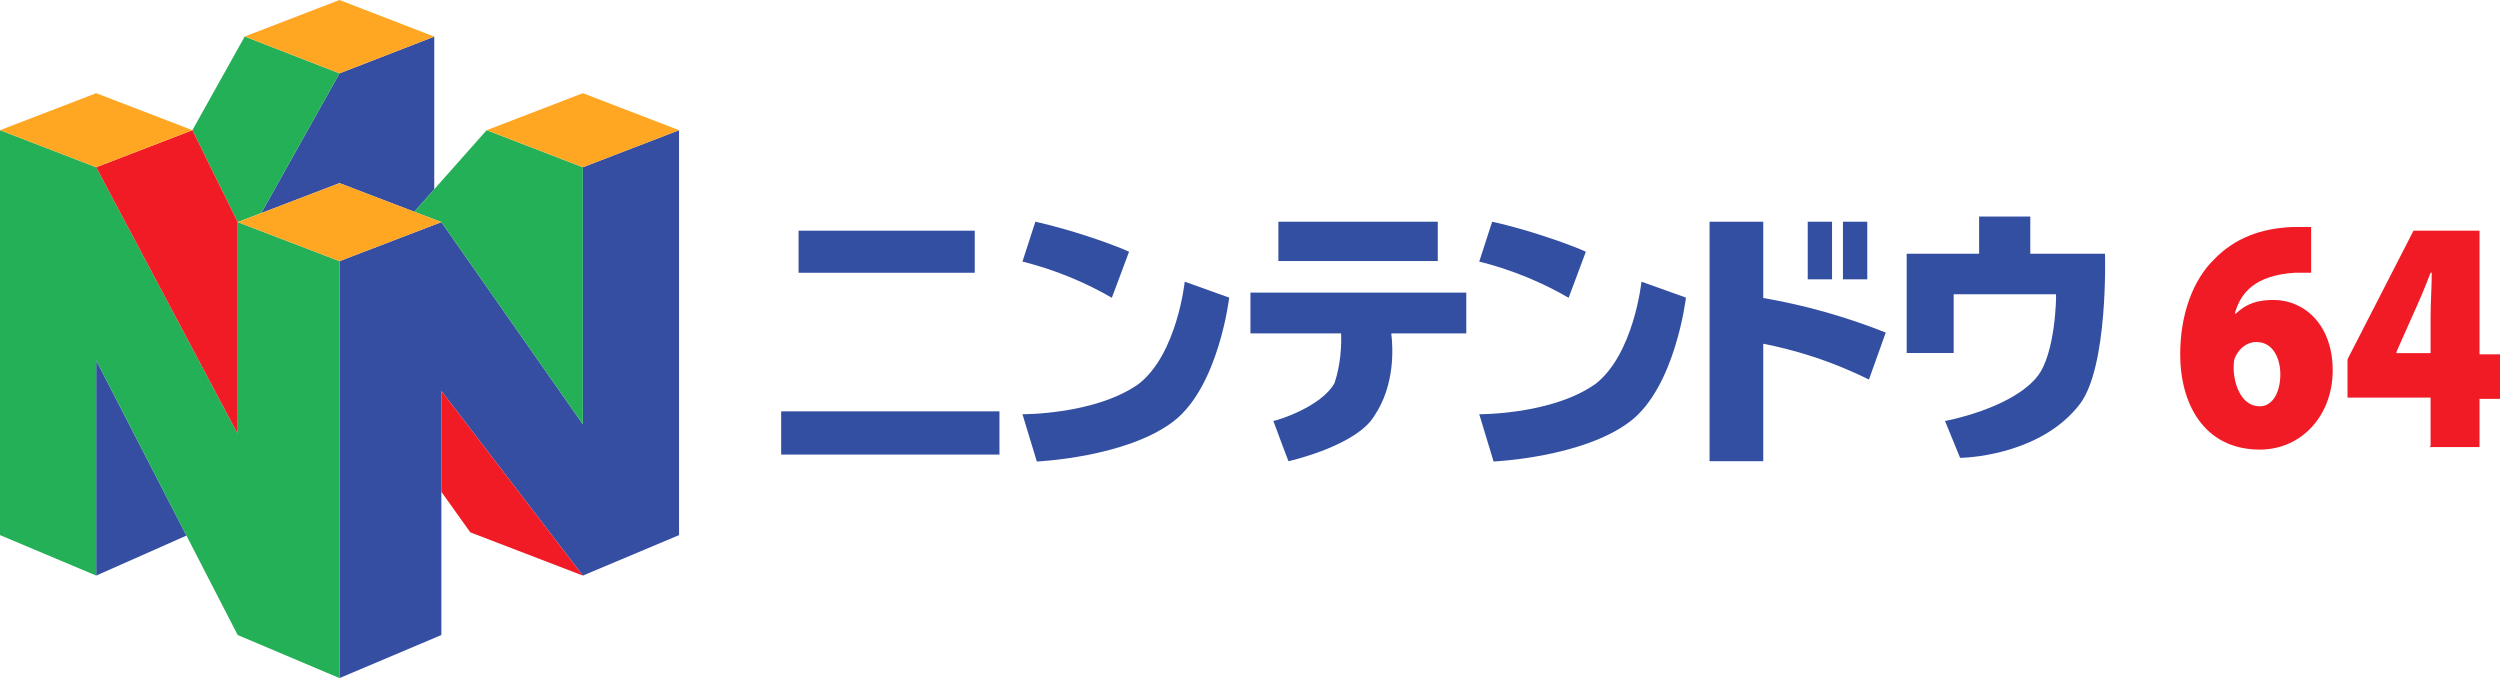
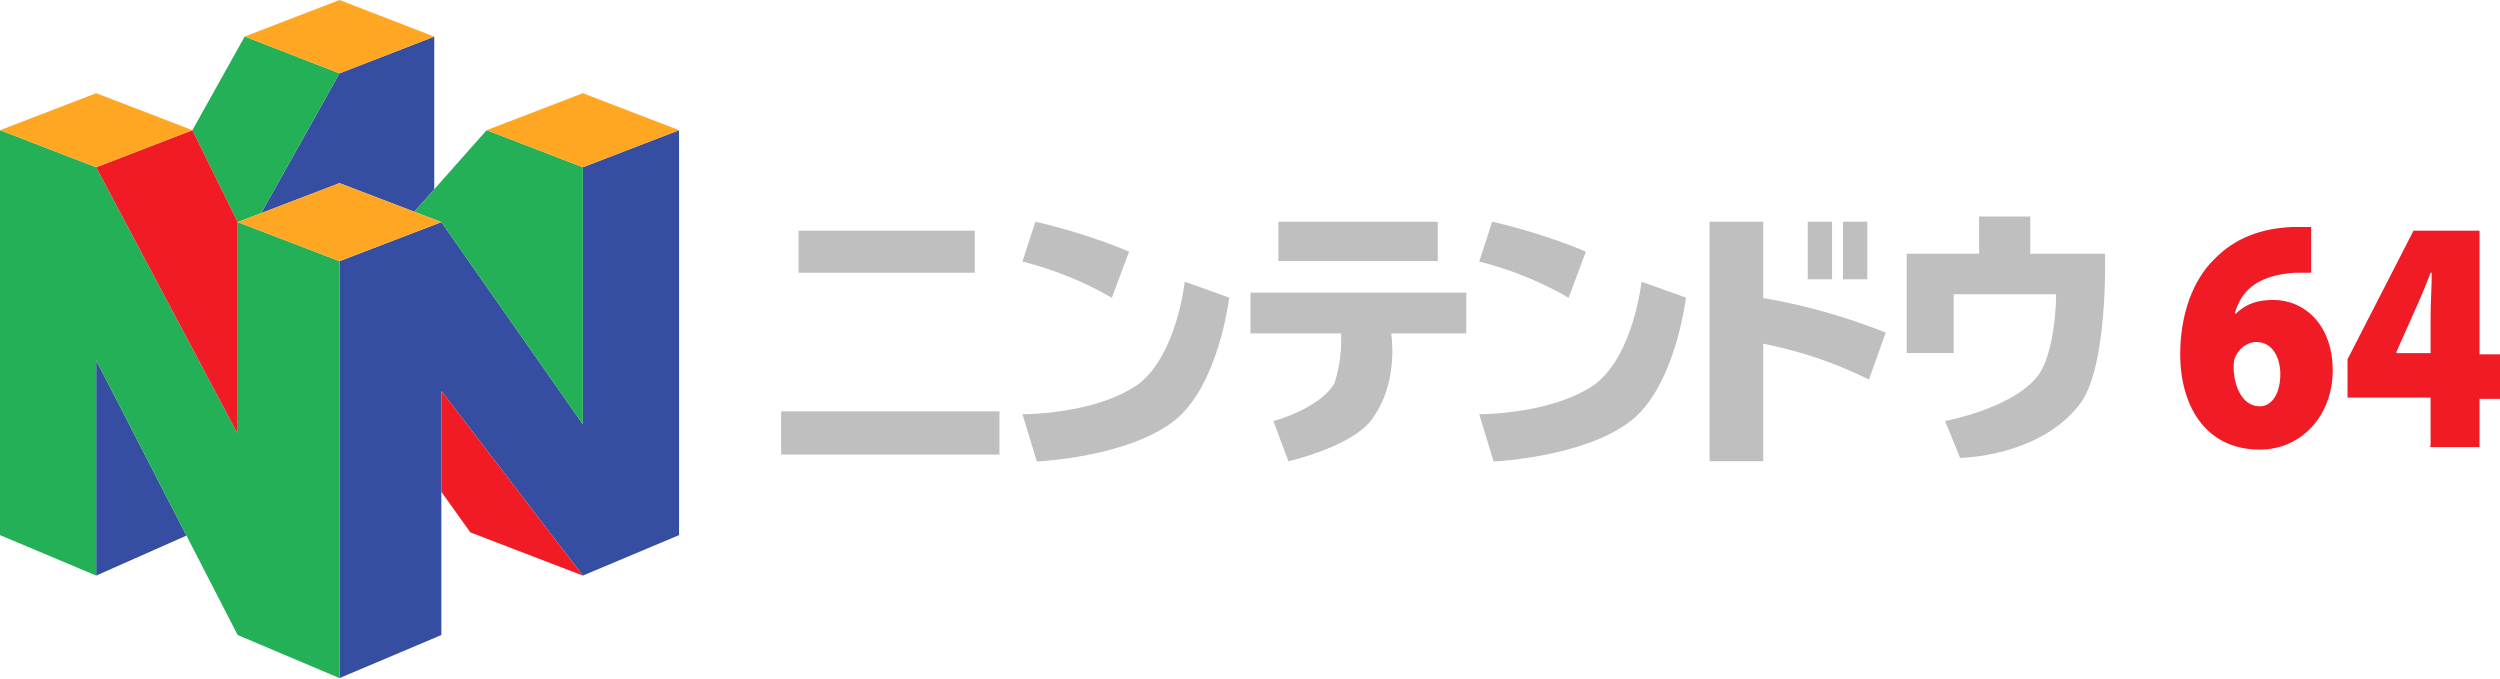
<svg xmlns="http://www.w3.org/2000/svg" version="1.1" id="Camada_1" x="0px" y="0px" viewBox="0 0 3162.909 857.9" xml:space="preserve" width="3162.909" height="857.9">
  <defs id="defs11" />
  <style type="text/css" id="style1">
	.st0{fill:#0124A6;}
	.st1{fill:#FF2D1E;}
</style>
  <g id="g13" transform="matrix(4.538,0,0,4.538,398.6732,193.2616)">
-     <rect x="134.781" y="21.726" class="st0" width="49.12" height="11.73" id="rect1" style="fill:#334fa2;fill-opacity:1" />
-     <rect x="129.931" y="72.096" class="st0" width="60.86" height="12.05" id="rect2" style="fill:#334fa2;fill-opacity:1" />
-     <path class="st0" d="m 200.801,19.226 -3.6,11.11 c 4.04,1.01 8.64,2.44 13.58,4.49 4.32,1.79 8.1,3.73 11.34,5.61 1.6,-4.28 3.2,-8.56 4.8,-12.84 0,0 -3.54,-1.71 -11.91,-4.43 -8.37,-2.72 -14.21,-3.94 -14.21,-3.94 z" id="path2" style="fill:#334fa2;fill-opacity:1" />
-     <path class="st0" d="m 197.201,72.896 c 0,0 20.21,0.16 32.37,-8.42 10.76,-8.34 12.87,-28.53 12.87,-28.53 l 12.4,4.44 c 0,0 -2.92,24.9 -15.59,34.54 -13.22,10.06 -38.04,11.15 -38.04,11.15 z" id="path3" style="fill:#334fa2;fill-opacity:1" />
-     <rect x="268.551" y="19.226" class="st0" width="44.44" height="10.96" id="rect5" style="fill:#334fa2;fill-opacity:1" />
-     <path class="st0" d="m 320.941,38.986 h -60.18 v 11.38 h 25.27 c 0.15,3.03 -0.07,8.57 -1.81,13.8 -3.66,6.7 -16.12,10.52 -17.07,10.6 1.4,3.9 4.21,11.23 4.21,11.23 0,0 18.87,-4.21 23.93,-12.63 5.8,-8.57 5.24,-19.02 4.73,-23 h 20.92 z" id="path5" style="fill:#334fa2;fill-opacity:1" />
-     <path class="st0" d="m 328.151,19.226 -3.6,11.11 c 4.04,1.01 8.64,2.44 13.58,4.49 4.32,1.79 8.1,3.73 11.34,5.61 1.6,-4.28 3.2,-8.56 4.8,-12.84 0,0 -3.54,-1.71 -11.91,-4.43 -8.36,-2.73 -14.21,-3.94 -14.21,-3.94 z" id="path6" style="fill:#334fa2;fill-opacity:1" />
-     <path class="st0" d="m 324.551,72.896 c 0,0 20.21,0.16 32.37,-8.42 10.76,-8.34 12.86,-28.53 12.86,-28.53 l 12.4,4.44 c 0,0 -2.92,24.9 -15.59,34.54 -13.22,10.06 -38.04,11.15 -38.04,11.15 z" id="path7" style="fill:#334fa2;fill-opacity:1" />
-     <path class="st0" d="m 420.571,44.286 c -6.02,-1.68 -11.66,-2.9 -16.84,-3.79 v -21.27 h -14.97 v 66.77 h 14.97 v -32.75 c 4.16,0.82 8.76,1.95 13.68,3.55 6.04,1.96 11.31,4.22 15.79,6.43 1.56,-4.37 3.12,-8.73 4.68,-13.1 -5.13,-2.03 -10.91,-4.05 -17.31,-5.84 z" id="path8" style="fill:#334fa2;fill-opacity:1" />
-     <rect x="416.131" y="19.226" class="st0" width="6.78" height="16.06" id="rect8" style="fill:#334fa2;fill-opacity:1" />
-     <rect x="425.951" y="19.226" class="st0" width="6.78" height="16.06" id="rect9" style="fill:#334fa2;fill-opacity:1" />
-     <path class="st0" d="m 499.001,28.156 h -20.82 v -10.37 h -14.27 v 10.37 h -7.09 -13.1 v 27.67 h 13.1 v -16.37 h 28.58 c -0.02,0.01 -0.03,0.03 -0.05,0.04 0.11,0.54 -0.14,16.53 -5.22,22.89 -7.1,8.89 -25.46,12.39 -25.73,12.38 l 4.21,10.29 c 4.51,-0.07 23.27,-1.79 33.37,-14.97 7.95,-10.36 7.05,-41.86 7.02,-41.93 z" id="path9" style="fill:#334fa2;fill-opacity:1" />
+     <rect x="134.781" y="21.726" class="st0" width="49.12" height="11.73" id="rect1" style="fill:#bfbfbf;fill-opacity:1" />
+     <rect x="129.931" y="72.096" class="st0" width="60.86" height="12.05" id="rect2" style="fill:#bfbfbf;fill-opacity:1" />
+     <path class="st0" d="m 200.801,19.226 -3.6,11.11 c 4.04,1.01 8.64,2.44 13.58,4.49 4.32,1.79 8.1,3.73 11.34,5.61 1.6,-4.28 3.2,-8.56 4.8,-12.84 0,0 -3.54,-1.71 -11.91,-4.43 -8.37,-2.72 -14.21,-3.94 -14.21,-3.94 z" id="path2" style="fill:#bfbfbf;fill-opacity:1" />
+     <path class="st0" d="m 197.201,72.896 c 0,0 20.21,0.16 32.37,-8.42 10.76,-8.34 12.87,-28.53 12.87,-28.53 l 12.4,4.44 c 0,0 -2.92,24.9 -15.59,34.54 -13.22,10.06 -38.04,11.15 -38.04,11.15 z" id="path3" style="fill:#bfbfbf;fill-opacity:1" />
+     <rect x="268.551" y="19.226" class="st0" width="44.44" height="10.96" id="rect5" style="fill:#bfbfbf;fill-opacity:1" />
+     <path class="st0" d="m 320.941,38.986 h -60.18 v 11.38 h 25.27 c 0.15,3.03 -0.07,8.57 -1.81,13.8 -3.66,6.7 -16.12,10.52 -17.07,10.6 1.4,3.9 4.21,11.23 4.21,11.23 0,0 18.87,-4.21 23.93,-12.63 5.8,-8.57 5.24,-19.02 4.73,-23 h 20.92 z" id="path5" style="fill:#bfbfbf;fill-opacity:1" />
+     <path class="st0" d="m 328.151,19.226 -3.6,11.11 c 4.04,1.01 8.64,2.44 13.58,4.49 4.32,1.79 8.1,3.73 11.34,5.61 1.6,-4.28 3.2,-8.56 4.8,-12.84 0,0 -3.54,-1.71 -11.91,-4.43 -8.36,-2.73 -14.21,-3.94 -14.21,-3.94 z" id="path6" style="fill:#bfbfbf;fill-opacity:1" />
+     <path class="st0" d="m 324.551,72.896 c 0,0 20.21,0.16 32.37,-8.42 10.76,-8.34 12.86,-28.53 12.86,-28.53 l 12.4,4.44 c 0,0 -2.92,24.9 -15.59,34.54 -13.22,10.06 -38.04,11.15 -38.04,11.15 z" id="path7" style="fill:#bfbfbf;fill-opacity:1" />
+     <path class="st0" d="m 420.571,44.286 c -6.02,-1.68 -11.66,-2.9 -16.84,-3.79 v -21.27 h -14.97 v 66.77 h 14.97 v -32.75 c 4.16,0.82 8.76,1.95 13.68,3.55 6.04,1.96 11.31,4.22 15.79,6.43 1.56,-4.37 3.12,-8.73 4.68,-13.1 -5.13,-2.03 -10.91,-4.05 -17.31,-5.84 z" id="path8" style="fill:#bfbfbf;fill-opacity:1" />
+     <rect x="416.131" y="19.226" class="st0" width="6.78" height="16.06" id="rect8" style="fill:#bfbfbf;fill-opacity:1" />
+     <rect x="425.951" y="19.226" class="st0" width="6.78" height="16.06" id="rect9" style="fill:#bfbfbf;fill-opacity:1" />
+     <path class="st0" d="m 499.001,28.156 h -20.82 v -10.37 h -14.27 v 10.37 h -7.09 -13.1 v 27.67 h 13.1 v -16.37 h 28.58 c -0.02,0.01 -0.03,0.03 -0.05,0.04 0.11,0.54 -0.14,16.53 -5.22,22.89 -7.1,8.89 -25.46,12.39 -25.73,12.38 l 4.21,10.29 c 4.51,-0.07 23.27,-1.79 33.37,-14.97 7.95,-10.36 7.05,-41.86 7.02,-41.93 z" id="path9" style="fill:#bfbfbf;fill-opacity:1" />
    <path class="st1" d="m 556.781,33.446 c -1.27,0 -2.86,0 -4.76,0 -11.11,0.69 -15.23,5.52 -16.82,11.38 h 0.32 c 2.86,-2.76 6.03,-3.79 10.47,-3.79 8.57,0 16.5,6.9 16.5,19.65 0,12.41 -8.57,22.07 -20.31,22.07 -15.55,0 -22.21,-12.76 -22.21,-26.55 0,-11.03 3.49,-20.69 9.52,-26.55 5.71,-5.86 13.01,-8.62 21.9,-8.96 2.22,0 3.81,0 5.08,0 v 12.76 0 z m -14.6,37.24 c 3.49,0 5.71,-3.79 5.71,-8.96 0,-4.14 -1.9,-8.96 -6.66,-8.96 -2.86,0 -5.08,2.07 -6.03,4.48 -0.32,0.69 -0.32,1.72 -0.32,3.45 0.32,4.81 2.54,9.99 7.3,9.99 z" id="path10" style="opacity:1;fill:#f01b25;fill-opacity:1" />
    <path class="st1" d="m 589.781,81.716 v -13.45 h -23.16 v -10.69 l 18.4,-35.86 h 18.4 v 34.48 h 5.71 v 12.41 h -5.71 v 13.45 h -13.96 v 0 z m 0,-25.86 v -10.34 c 0,-3.79 0.32,-7.93 0.32,-12.07 h -0.32 c -1.59,4.14 -3.17,7.93 -5.08,12.07 l -4.44,10 v 0.34 z" id="path11" style="fill:#f01b25;fill-opacity:1" />
  </g>
  <g id="g22">
    <polygon class="st2" points="549.4,239.5 549.4,46.3 429.5,92.8 330.5,269.6 429.5,231.7 524.1,267.9 " id="polygon11" style="fill:#354ea2" />
    <polygon class="st2" points="235.9,677.6 121.7,455.9 121.7,728.2 " id="polygon13" style="fill:#354ea2" />
    <polygon class="st2" points="558.4,803.4 429.5,857.9 429.5,330.4 558.4,281 737.4,536.8 737.4,211.6 859.1,164.7 859.1,677 737.4,728.2 558.4,494.6 " id="polygon12" style="fill:#354ea2" />
    <polygon class="st3" points="330.5,269.6 429.5,92.8 309.6,46.2 243.4,164.7 300.7,281 " id="polygon14" style="fill:#23b057" />
    <polygon class="st3" points="737.4,211.6 737.4,536.8 558.4,281 524.1,267.9 615.7,164.7 " id="polygon15" style="fill:#23b057" />
    <polygon class="st3" points="0,677 121.7,728.2 121.7,455.9 300.7,803.4 429.5,857.9 429.5,330.4 300.7,281 300.7,548.8 121.7,211.6 0,164.7 " id="polygon16" style="fill:#23b057" />
    <polygon class="st1" points="121.7,211.6 243.4,164.7 300.7,281 300.7,548.8 " id="polygon17" style="fill:#f01b25" />
    <polygon class="st1" points="558.4,622.2 595,673.5 737.4,728.2 558.4,494.6 " id="polygon18" style="fill:#f01b25" />
    <polygon class="st4" points="300.7,281 429.5,231.7 558.4,281 429.5,330.4 " id="polygon19" style="fill:#ffa623" />
    <polygon class="st4" points="859.1,164.7 737.4,211.6 615.7,164.7 737.4,117.9 " id="polygon20" style="fill:#ffa623" />
    <polygon class="st4" points="243.4,164.7 121.7,211.6 0,164.7 121.7,117.9 " id="polygon21" style="fill:#ffa623" />
    <polygon class="st4" points="309.6,46.2 429.5,92.8 549.4,46.3 429.5,0 " id="polygon22" style="fill:#ffa623" />
  </g>
</svg>
